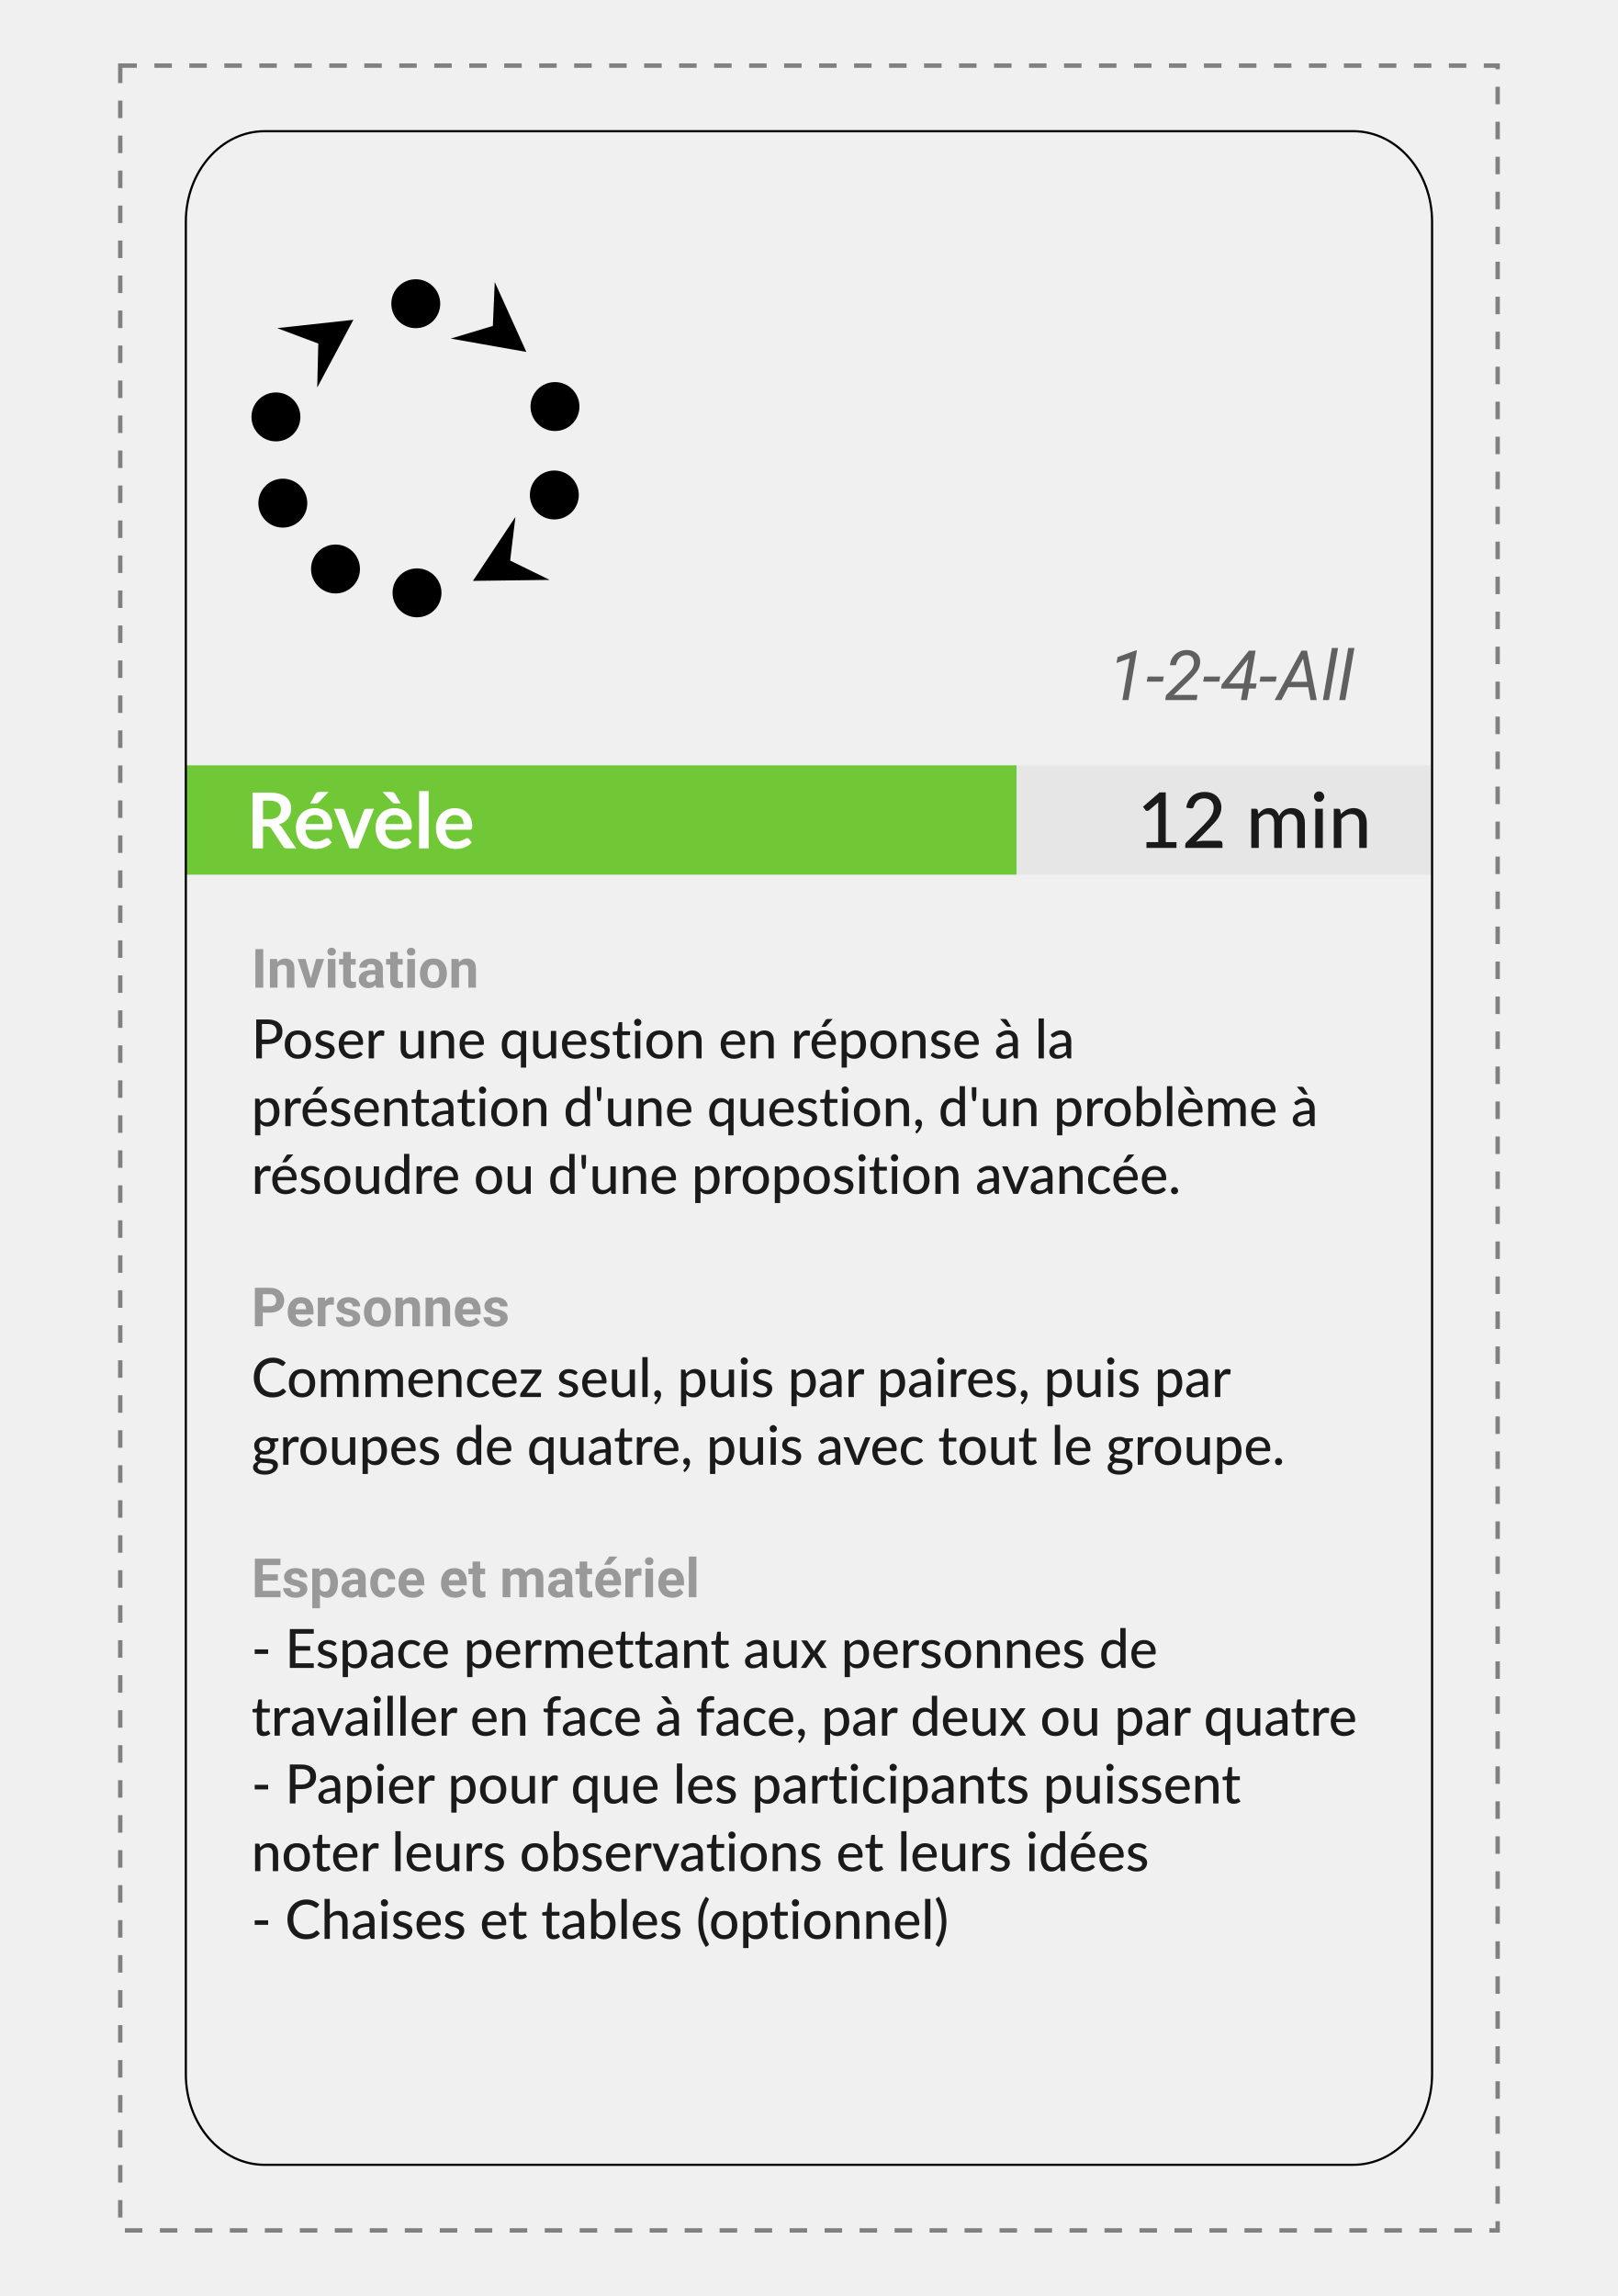
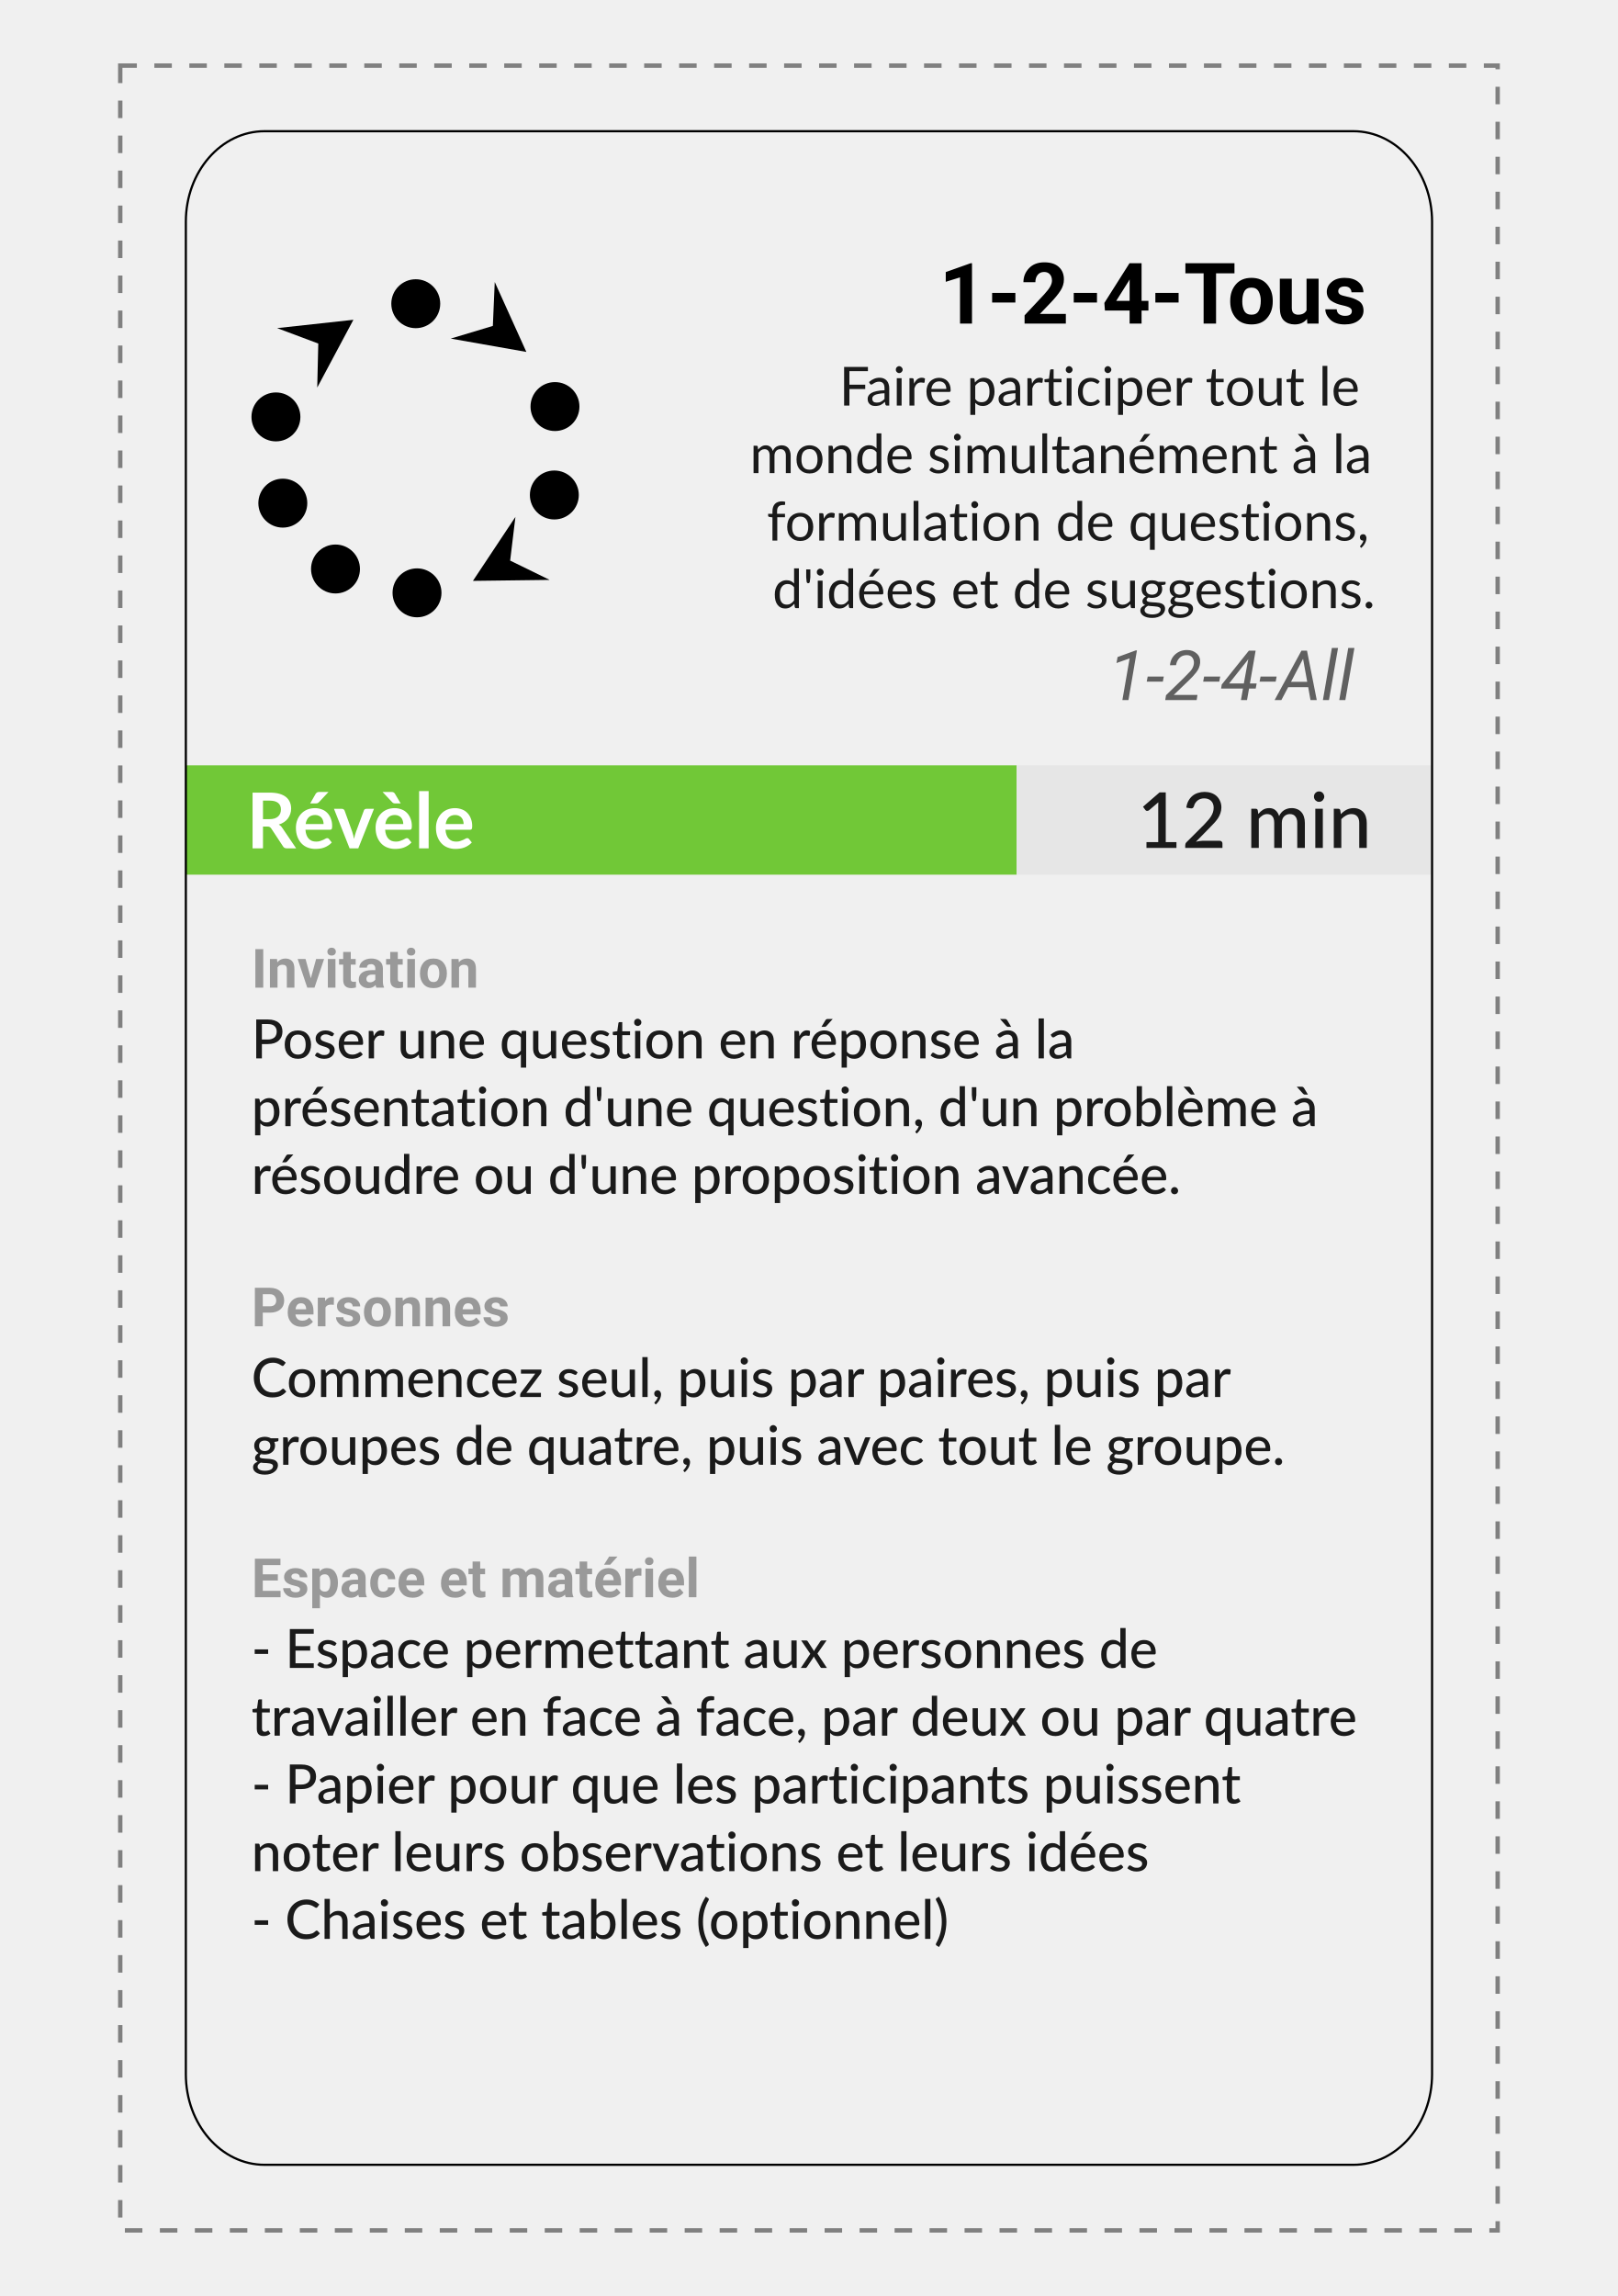
- <svg xmlns="http://www.w3.org/2000/svg" xmlns:xlink="http://www.w3.org/1999/xlink" width="74mm" height="105mm" viewBox="0 0 262.205 372.047" id="svg2" version="1.1" enable-background="new">
+ <svg xmlns="http://www.w3.org/2000/svg" width="74mm" height="105mm" viewBox="0 0 262.205 372.047" id="svg2" version="1.1" enable-background="new">
  <defs id="defs4" />
  <g id="layer1" transform="translate(0,-680.315)" style="display:inline">
    <path style="fill:none;fill-rule:evenodd;stroke:#808080;stroke-width:0.709;stroke-linecap:butt;stroke-linejoin:miter;stroke-miterlimit:4;stroke-dasharray:2.835, 2.835;stroke-dashoffset:0;stroke-opacity:1" d="M 19.488,690.945 V 1041.732 H 242.717 V 690.945 Z" id="path3350" transform="translate(4.3385302e-7)" />
  </g>
  <g id="layer6" style="display:inline">
    <g style="display:inline;fill:#000000" id="g4214" transform="matrix(2.150918,0,0,2.150918,-7.375544,-183.1401)">
      <g style="fill:#000000" id="g4216" transform="translate(-0.2075526,0.2075526)">
        <circle r="1.843" cy="116.346" cx="24.427" id="circle4218" style="fill:#000000;fill-opacity:1;stroke:none;stroke-width:1.268;stroke-miterlimit:4;stroke-dasharray:none;stroke-opacity:1" />
        <circle r="1.843" cy="122.842" cx="24.946" id="circle4220" style="fill:#000000;fill-opacity:1;stroke:none;stroke-width:1.268;stroke-miterlimit:4;stroke-dasharray:none;stroke-opacity:1" />
        <circle r="1.843" cy="127.803" cx="28.915" id="circle4222" style="fill:#000000;fill-opacity:1;stroke:none;stroke-width:1.268;stroke-miterlimit:4;stroke-dasharray:none;stroke-opacity:1" />
        <circle r="1.843" cy="129.599" cx="35.057" id="circle4224" style="fill:#000000;fill-opacity:1;stroke:none;stroke-width:1.268;stroke-miterlimit:4;stroke-dasharray:none;stroke-opacity:1" />
        <circle r="1.843" cy="122.228" cx="45.404" id="circle4226" style="fill:#000000;fill-opacity:1;stroke:none;stroke-width:1.268;stroke-miterlimit:4;stroke-dasharray:none;stroke-opacity:1" />
        <circle r="1.843" cy="115.566" cx="45.452" id="circle4228" style="fill:#000000;fill-opacity:1;stroke:none;stroke-width:1.268;stroke-miterlimit:4;stroke-dasharray:none;stroke-opacity:1" />
        <circle r="1.843" cy="107.818" cx="34.963" id="circle4230" style="fill:#000000;fill-opacity:1;stroke:none;stroke-width:1.268;stroke-miterlimit:4;stroke-dasharray:none;stroke-opacity:1" />
        <path id="path4232" d="m 24.518,109.657 5.746,-0.628 -2.725,5.104 0.079,-3.314 z" style="fill:#000000;fill-opacity:1;stroke:none;stroke-width:0.265px;stroke-linecap:butt;stroke-linejoin:miter;stroke-opacity:1" />
        <path id="path4234" d="m 40.914,106.183 2.381,5.267 -5.698,-1.005 3.174,-0.954 z" style="fill:#000000;fill-opacity:1;stroke:none;stroke-width:0.265px;stroke-linecap:butt;stroke-linejoin:miter;stroke-opacity:1" />
        <path id="path4236" d="m 45.05,128.625 -5.78,0.073 3.202,-4.819 -0.397,3.291 z" style="fill:#000000;fill-opacity:1;stroke:none;stroke-width:0.265px;stroke-linecap:butt;stroke-linejoin:miter;stroke-opacity:1" />
      </g>
    </g>
    <path style="fill:none;fill-rule:evenodd;stroke:none;stroke-width:1px;stroke-linecap:butt;stroke-linejoin:miter;stroke-opacity:1" d="M 40.748,31.89 V 113.386 H 93.898 V 31.89 H 40.748" id="path4275" />
  </g>
  <g id="layer9" style="display:inline">
    <path style="fill:none;fill-rule:evenodd;stroke:none;stroke-width:1px;stroke-linecap:butt;stroke-linejoin:miter;stroke-opacity:1" d="M 109.843,113.386 H 221.457 V 31.89 H 109.843 Z" id="path4349_124af" />
-     <flowRoot xml:space="preserve" style="font-style:normal;font-weight:normal;line-height:0.01%;font-family:sans-serif;text-align:end;letter-spacing:0px;word-spacing:0px;text-anchor:end;fill:#000000;fill-opacity:1;stroke:none;stroke-width:1px;stroke-linecap:butt;stroke-linejoin:miter;stroke-opacity:1" id="flowRoot4357" transform="translate(0,8.507635)">
-       <flowRegion id="flowRegion4359">
-         <use x="0" y="0" xlink:href="#path4349_124af" id="use4361" width="100%" height="100%" />
-       </flowRegion>
-       <flowPara id="flowPara4363" style="font-style:normal;font-variant:normal;font-weight:bold;font-stretch:normal;font-size:13.75px;line-height:1.25;font-family:Roboto;-inkscape-font-specification:'Roboto Bold';text-align:end;text-anchor:end">1-2-4-Tous</flowPara>
-       <flowPara id="flowPara4365" style="font-style:normal;font-variant:normal;font-weight:normal;font-stretch:normal;font-size:8.75px;line-height:125%;font-family:Lato;-inkscape-font-specification:Lato;text-align:end;letter-spacing:0px;text-anchor:end;fill:#1a1a1a">Faire participer tout le monde simultanément à la formulation de questions, d'idées et de suggestions.</flowPara>
-     </flowRoot>
+     <text xml:space="preserve" style="font-style:normal;font-weight:normal;line-height:0.01%;font-family:sans-serif;text-align:start;letter-spacing:0px;word-spacing:0px;text-anchor:start;fill:#000000;fill-opacity:1;stroke:none;stroke-width:1px;stroke-linecap:butt;stroke-linejoin:miter;stroke-opacity:1" x="21.026" y="52.43" id="text52">
+       <tspan x="152.15" y="52.43" id="tspan44">
+         <tspan x="152.15" y="52.43" style="font-weight:bold;font-size:13.75px;line-height:1.25;font-family:Roboto;-inkscape-font-specification:'Roboto Bold';text-align:start;text-anchor:start" id="tspan42">1-2-4-Tous</tspan>
+         <tspan dx="0" x="221.457" y="52.43" style="font-weight:bold;font-size:13.75px;line-height:1.25;font-family:Roboto;-inkscape-font-specification:'Roboto Bold';text-align:start;text-anchor:start" id="tspan43" />
+       </tspan>
+       <tspan x="136.005" y="65.723" id="tspan46">
+         <tspan x="136.005" y="65.723" style="font-size:8.75px;line-height:125%;font-family:Lato;-inkscape-font-specification:Lato;text-align:start;text-anchor:start;fill:#1a1a1a" id="tspan45">Faire participer tout le </tspan>
+       </tspan>
+       <tspan x="121.515" y="76.661" id="tspan48">
+         <tspan x="121.515" y="76.661" style="font-size:8.75px;line-height:125%;font-family:Lato;-inkscape-font-specification:Lato;text-align:start;text-anchor:start;fill:#1a1a1a" id="tspan47">monde simultanément à la </tspan>
+       </tspan>
+       <tspan x="124.28" y="87.598" id="tspan50">
+         <tspan x="124.28" y="87.598" style="font-size:8.75px;line-height:125%;font-family:Lato;-inkscape-font-specification:Lato;text-align:start;text-anchor:start;fill:#1a1a1a" id="tspan49">formulation de questions, </tspan>
+       </tspan>
+       <tspan x="125.19" y="98.536" id="tspan52">
+         <tspan x="125.19" y="98.536" style="font-size:8.75px;line-height:125%;font-family:Lato;-inkscape-font-specification:Lato;text-align:start;text-anchor:start;fill:#1a1a1a" id="tspan51">d'idées et de suggestions.</tspan>
+       </tspan>
+     </text>
    <text xml:space="preserve" style="font-style:italic;font-variant:normal;font-weight:normal;font-stretch:normal;font-size:11.25px;line-height:1.15;font-family:Roboto;-inkscape-font-specification:'Roboto, Italic';font-variant-ligatures:normal;font-variant-caps:normal;font-variant-numeric:normal;font-variant-east-asian:normal;font-variation-settings:normal;direction:ltr;display:inline;vector-effect:none;fill:#000000;fill-opacity:0.6;stroke:none;stroke-width:1px;stroke-linecap:butt;stroke-linejoin:miter;stroke-miterlimit:4;stroke-dasharray:none;stroke-dashoffset:0;stroke-opacity:1;-inkscape-stroke:none;stop-color:#000000" x="179.57" y="113.438" id="text5">
      <tspan id="tspan5" x="179.57" y="113.438">1-2-4-All</tspan>
    </text>
  </g>
  <g id="layer8" style="display:inline">
    <rect style="display:inline;fill:#71c837;fill-opacity:1;stroke:none;stroke-width:1;stroke-miterlimit:4;stroke-dasharray:none;stroke-dashoffset:0;stroke-opacity:1" id="rect4178" width="134.646" height="17.717" x="30.118" y="124.016" />
    <text xml:space="preserve" style="font-style:normal;font-weight:normal;line-height:0%;font-family:sans-serif;letter-spacing:0px;word-spacing:0px;display:inline;fill:#000000;fill-opacity:1;stroke:none;stroke-width:1px;stroke-linecap:butt;stroke-linejoin:miter;stroke-opacity:1" x="39.935" y="137.468" id="text4180">
      <tspan id="tspan4182" x="39.935" y="137.468" style="font-style:normal;font-variant:normal;font-weight:bold;font-stretch:normal;font-size:12.5px;line-height:1.25;font-family:Lato;-inkscape-font-specification:'Lato Bold';fill:#ffffff">Révèle</tspan>
    </text>
    <rect y="124.016" x="164.764" height="17.717" width="67.323" id="rect4191" style="display:inline;fill:#e6e6e6;fill-opacity:1;stroke:none;stroke-width:1;stroke-miterlimit:4;stroke-dasharray:none;stroke-dashoffset:0;stroke-opacity:1" />
    <text xml:space="preserve" style="font-style:normal;font-weight:normal;line-height:0%;font-family:sans-serif;letter-spacing:0px;word-spacing:0px;fill:#1a1a1a;fill-opacity:1;stroke:none;stroke-width:1px;stroke-linecap:butt;stroke-linejoin:miter;stroke-opacity:1" x="184.268" y="137.396" id="text4193">
      <tspan id="tspan4195" x="184.268" y="137.396" style="font-style:normal;font-variant:normal;font-weight:500;font-stretch:normal;font-size:12.5px;line-height:1.25;font-family:Lato;-inkscape-font-specification:'Lato Medium';fill:#1a1a1a">12 min</tspan>
    </text>
  </g>
  <g id="layer5" style="display:inline">
    <rect style="fill:none;fill-opacity:1;stroke:#000000;stroke-width:0.354;stroke-miterlimit:4;stroke-dasharray:none;stroke-dashoffset:0;stroke-opacity:1" id="rect4187" width="201.969" height="329.528" x="30.118" y="21.26" ry="14.674" rx="12.764" />
  </g>
  <g id="layer4" style="display:inline">
    <path style="fill:none;fill-rule:evenodd;stroke:none;stroke-width:1px;stroke-linecap:butt;stroke-linejoin:miter;stroke-opacity:1" d="M 40.748,152.362 V 340.157 H 221.457 V 152.362 Z" id="path4305_124af" />
    <text xml:space="preserve" style="font-style:normal;font-weight:normal;font-size:12.041px;line-height:0.01%;font-family:sans-serif;letter-spacing:0px;word-spacing:0px;fill:#000000;fill-opacity:1;stroke:none;stroke-width:1.003px;stroke-linecap:butt;stroke-linejoin:miter;stroke-opacity:1" x="40.887" y="159.499" id="text41" transform="scale(0.9965886,1.003423)">
      <tspan x="40.887" y="159.499" id="tspan3" style="stroke-width:1.003px">
        <tspan x="40.887" y="159.499" style="font-weight:bold;font-size:8.75px;line-height:1.25;font-family:Roboto;-inkscape-font-specification:'Roboto Bold';fill:#999999;stroke-width:1.003px" id="tspan1">Invitation</tspan>
        <tspan dx="0" x="77.852" y="159.499" style="font-weight:bold;font-size:8.75px;line-height:1.25;font-family:Roboto;-inkscape-font-specification:'Roboto Bold';fill:#999999;stroke-width:1.003px" id="tspan2" />
      </tspan>
      <tspan x="40.887" y="170.917" id="tspan6" style="stroke-width:1.003px">
        <tspan x="40.887" y="170.917" style="font-weight:500;font-size:8.75px;line-height:1.25;font-family:Lato;-inkscape-font-specification:'Lato Medium';fill:#1a1a1a;stroke-width:1.003px" id="tspan4">Poser une question en réponse à la </tspan>
      </tspan>
      <tspan x="40.887" y="181.855" id="tspan8" style="stroke-width:1.003px">
        <tspan x="40.887" y="181.855" style="font-weight:500;font-size:8.75px;line-height:1.25;font-family:Lato;-inkscape-font-specification:'Lato Medium';fill:#1a1a1a;stroke-width:1.003px" id="tspan7">présentation d'une question, d'un problème à </tspan>
      </tspan>
      <tspan x="40.887" y="192.792" id="tspan11" style="stroke-width:1.003px">
        <tspan x="40.887" y="192.792" style="font-weight:500;font-size:8.75px;line-height:1.25;font-family:Lato;-inkscape-font-specification:'Lato Medium';fill:#1a1a1a;stroke-width:1.003px" id="tspan9">résoudre ou d'une proposition avancée.</tspan>
        <tspan dx="0" x="190.608" y="192.792" style="font-weight:500;font-size:8.75px;line-height:1.25;font-family:Lato;-inkscape-font-specification:'Lato Medium';fill:#1a1a1a;stroke-width:1.003px" id="tspan10" />
      </tspan>
      <tspan x="40.887" y="203.73" id="tspan14" style="stroke-width:1.003px">
        <tspan x="40.887" y="203.73" style="font-weight:500;font-size:8.75px;line-height:1.25;font-family:Lato;-inkscape-font-specification:'Lato Medium';fill:#1a1a1a;stroke-width:1.003px" id="tspan12"> </tspan>
        <tspan dx="0" x="42.576" y="203.73" style="font-weight:500;font-size:8.75px;line-height:1.25;font-family:Lato;-inkscape-font-specification:'Lato Medium';fill:#1a1a1a;stroke-width:1.003px" id="tspan13" />
      </tspan>
      <tspan x="40.887" y="214.186" id="tspan17" style="stroke-width:1.003px">
        <tspan x="40.887" y="214.186" style="font-weight:bold;font-size:8.75px;line-height:1.25;font-family:Roboto;-inkscape-font-specification:'Roboto Bold';fill:#999999;stroke-width:1.003px" id="tspan15">Personnes</tspan>
        <tspan dx="0" x="82.872" y="214.186" style="font-weight:bold;font-size:8.75px;line-height:1.25;font-family:Roboto;-inkscape-font-specification:'Roboto Bold';fill:#999999;stroke-width:1.003px" id="tspan16" />
      </tspan>
      <tspan x="40.887" y="225.605" id="tspan19" style="stroke-width:1.003px">
        <tspan x="40.887" y="225.605" style="font-weight:500;font-size:8.75px;line-height:1.25;font-family:Lato;-inkscape-font-specification:'Lato Medium';fill:#1a1a1a;stroke-width:1.003px" id="tspan18">Commencez seul, puis par paires, puis par </tspan>
      </tspan>
      <tspan x="40.887" y="236.542" id="tspan22" style="stroke-width:1.003px">
        <tspan x="40.887" y="236.542" style="font-weight:500;font-size:8.75px;line-height:1.25;font-family:Lato;-inkscape-font-specification:'Lato Medium';fill:#1a1a1a;stroke-width:1.003px" id="tspan20">groupes de quatre, puis avec tout le groupe.</tspan>
        <tspan dx="0" x="205.693" y="236.542" style="font-weight:500;font-size:8.75px;line-height:1.25;font-family:Lato;-inkscape-font-specification:'Lato Medium';fill:#1a1a1a;stroke-width:1.003px" id="tspan21" />
      </tspan>
      <tspan x="40.887" y="247.48" id="tspan25" style="stroke-width:1.003px">
        <tspan x="40.887" y="247.48" style="font-weight:500;font-size:8.75px;line-height:1.25;font-family:Lato;-inkscape-font-specification:'Lato Medium';fill:#1a1a1a;stroke-width:1.003px" id="tspan23"> </tspan>
        <tspan dx="0" x="42.576" y="247.48" style="font-weight:500;font-size:8.75px;line-height:1.25;font-family:Lato;-inkscape-font-specification:'Lato Medium';fill:#1a1a1a;stroke-width:1.003px" id="tspan24" />
      </tspan>
      <tspan x="40.887" y="257.936" id="tspan28" style="stroke-width:1.003px">
        <tspan x="40.887" y="257.936" style="font-weight:bold;font-size:8.75px;line-height:1.25;font-family:Roboto;-inkscape-font-specification:'Roboto Bold';fill:#999999;stroke-width:1.003px" id="tspan26">Espace et matériel</tspan>
        <tspan dx="0" x="113.775" y="257.936" style="font-weight:bold;font-size:8.75px;line-height:1.25;font-family:Roboto;-inkscape-font-specification:'Roboto Bold';fill:#999999;stroke-width:1.003px" id="tspan27" />
      </tspan>
      <tspan x="40.887" y="269.355" id="tspan30" style="stroke-width:1.003px">
        <tspan x="40.887" y="269.355" style="font-weight:500;font-size:8.75px;line-height:1.25;font-family:Lato;-inkscape-font-specification:'Lato Medium';fill:#1a1a1a;stroke-width:1.003px" id="tspan29">- Espace permettant aux personnes de </tspan>
      </tspan>
      <tspan x="40.887" y="280.292" id="tspan33" style="stroke-width:1.003px">
        <tspan x="40.887" y="280.292" style="font-weight:500;font-size:8.75px;line-height:1.25;font-family:Lato;-inkscape-font-specification:'Lato Medium';fill:#1a1a1a;stroke-width:1.003px" id="tspan31">travailler en face à face, par deux ou par quatre</tspan>
        <tspan dx="0" x="218.241" y="280.292" style="font-weight:500;font-size:8.75px;line-height:1.25;font-family:Lato;-inkscape-font-specification:'Lato Medium';fill:#1a1a1a;stroke-width:1.003px" id="tspan32" />
      </tspan>
      <tspan x="40.887" y="291.23" id="tspan35" style="stroke-width:1.003px">
        <tspan x="40.887" y="291.23" style="font-weight:500;font-size:8.75px;line-height:1.25;font-family:Lato;-inkscape-font-specification:'Lato Medium';fill:#1a1a1a;stroke-width:1.003px" id="tspan34">- Papier pour que les participants puissent </tspan>
      </tspan>
      <tspan x="40.887" y="302.167" id="tspan38" style="stroke-width:1.003px">
        <tspan x="40.887" y="302.167" style="font-weight:500;font-size:8.75px;line-height:1.25;font-family:Lato;-inkscape-font-specification:'Lato Medium';fill:#1a1a1a;stroke-width:1.003px" id="tspan36">noter leurs observations et leurs idées</tspan>
        <tspan dx="0" x="186.023" y="302.167" style="font-weight:500;font-size:8.75px;line-height:1.25;font-family:Lato;-inkscape-font-specification:'Lato Medium';fill:#1a1a1a;stroke-width:1.003px" id="tspan37" />
      </tspan>
      <tspan x="40.887" y="313.105" id="tspan41" style="stroke-width:1.003px">
        <tspan x="40.887" y="313.105" style="font-weight:500;font-size:8.75px;line-height:1.25;font-family:Lato;-inkscape-font-specification:'Lato Medium';fill:#1a1a1a;stroke-width:1.003px" id="tspan39">- Chaises et tables (optionnel)</tspan>
        <tspan dx="0" x="153.184" y="313.105" style="font-weight:500;font-size:8.75px;line-height:1.25;font-family:Lato;-inkscape-font-specification:'Lato Medium';fill:#1a1a1a;stroke-width:1.003px" id="tspan40" />
      </tspan>
    </text>
  </g>
</svg>
